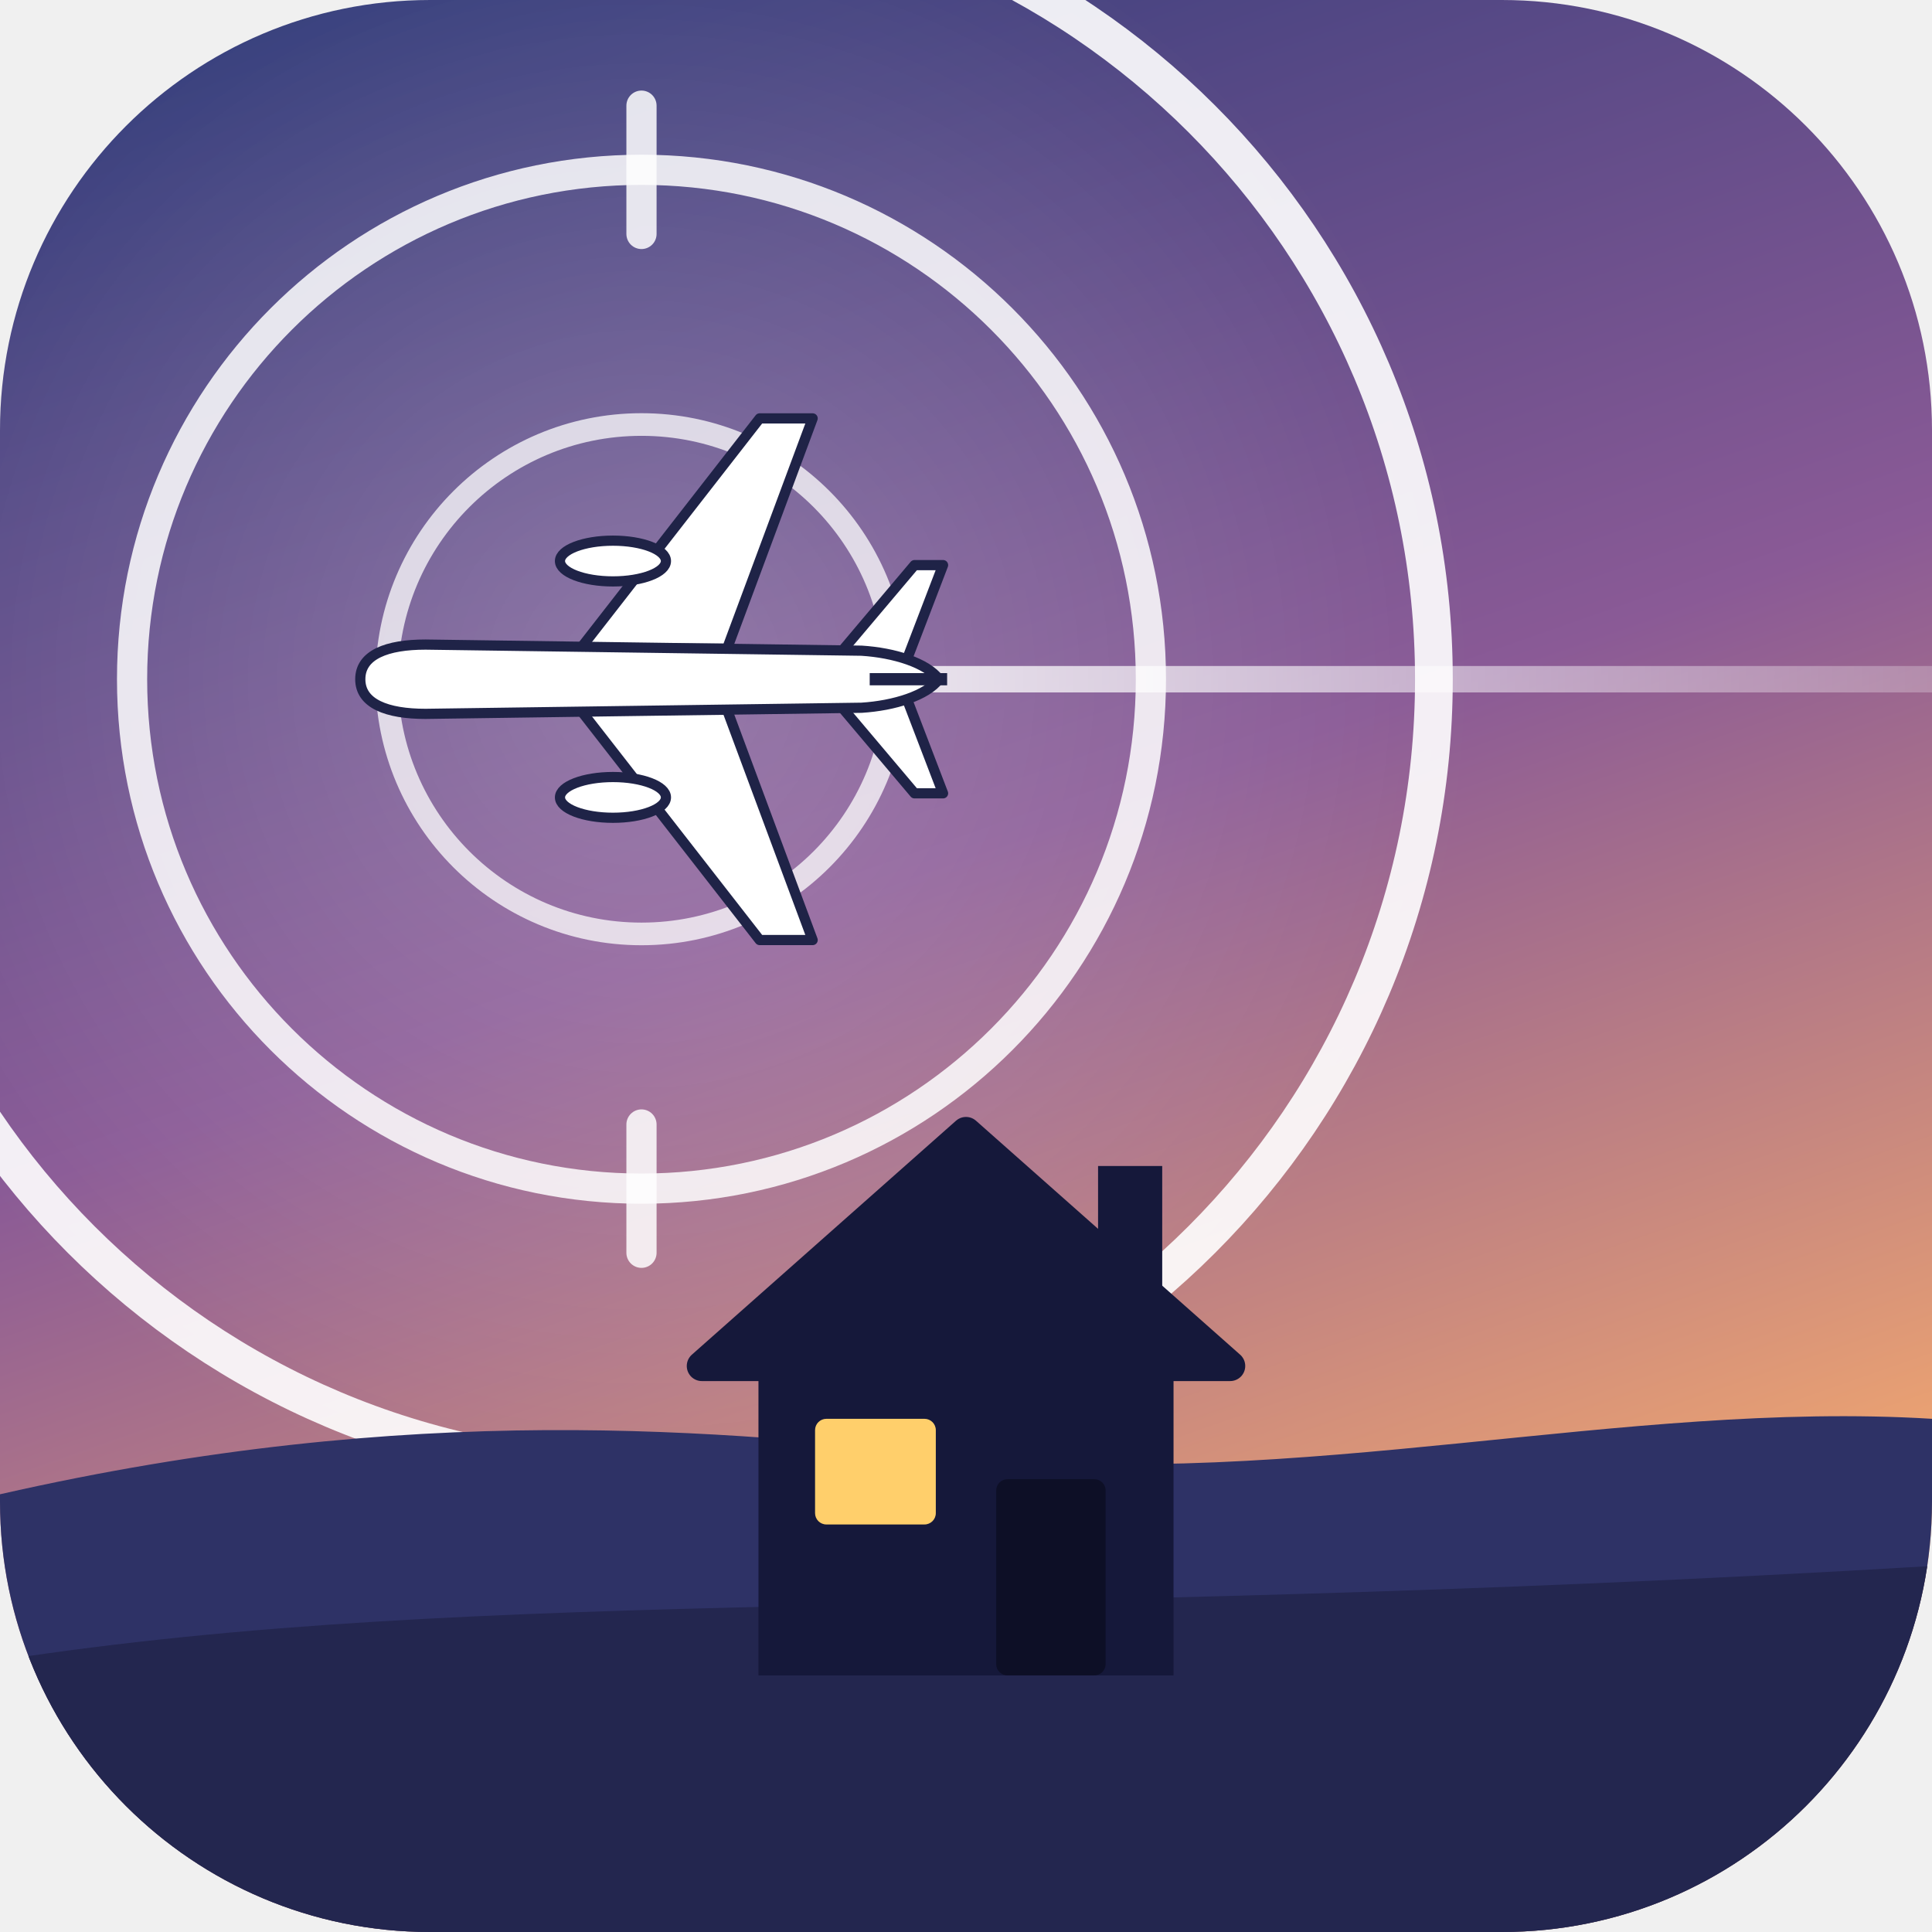
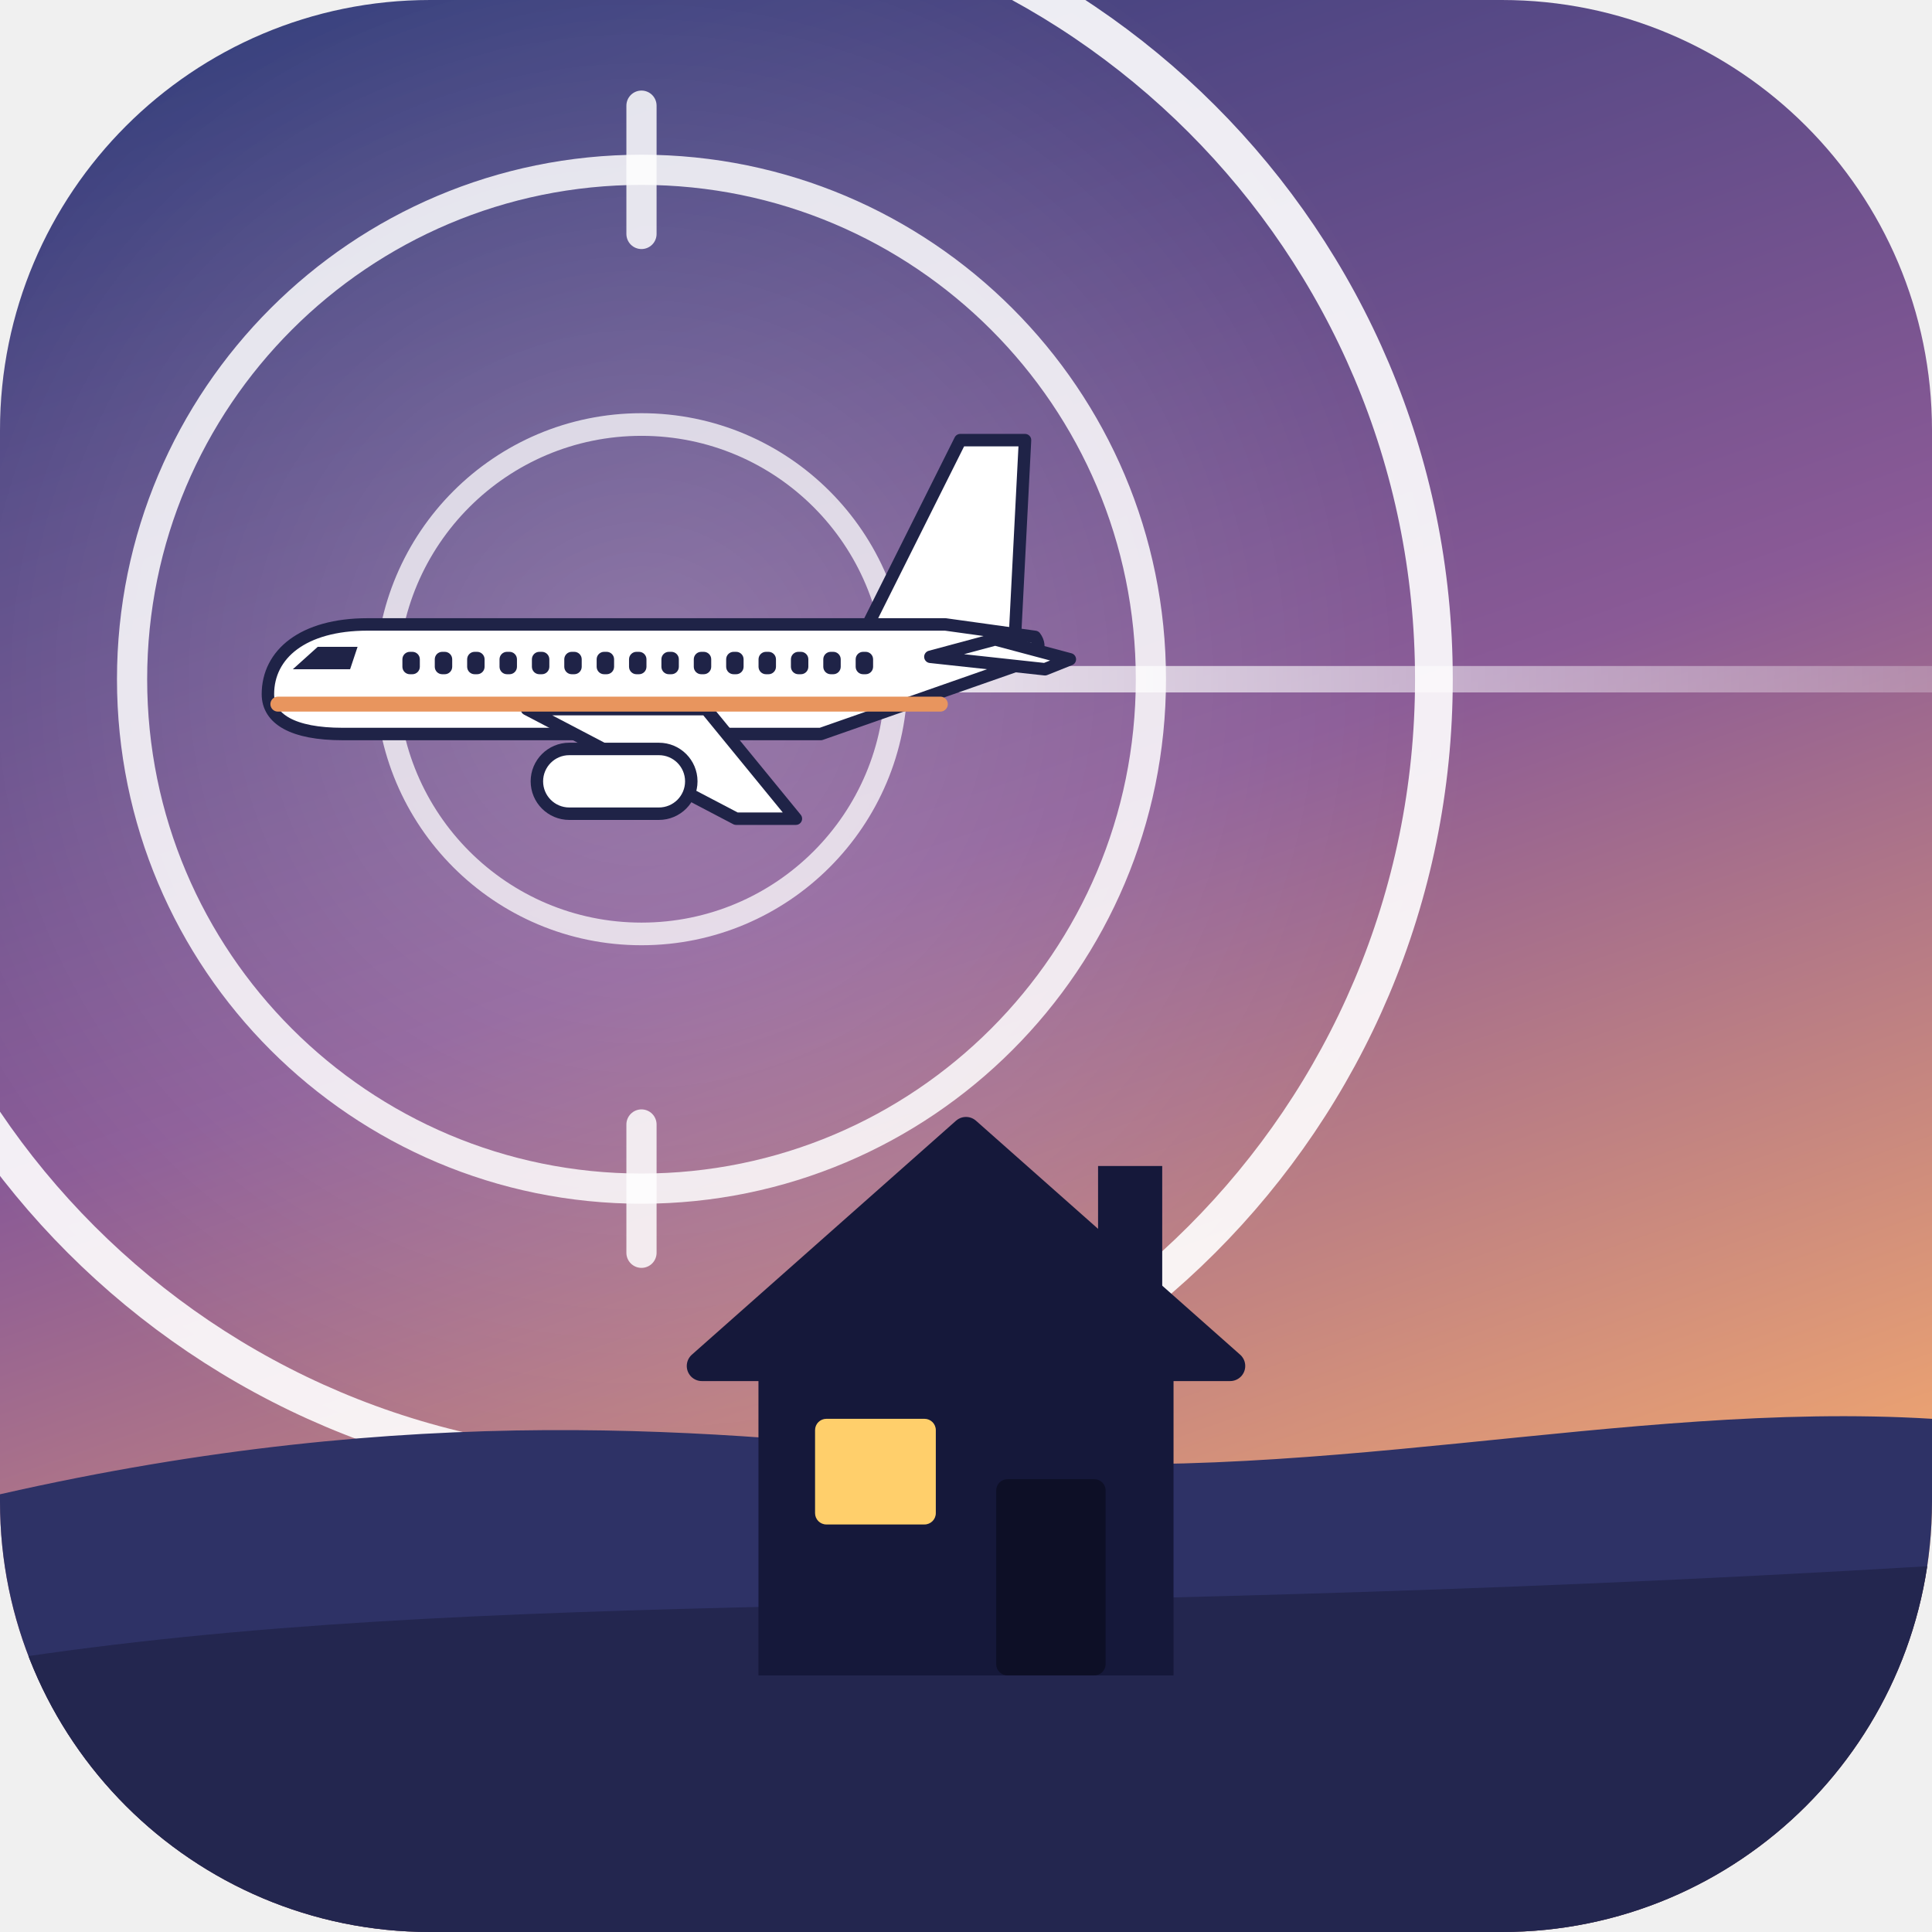
<svg xmlns="http://www.w3.org/2000/svg" viewBox="0 0 1024 1024">
  <defs>
    <linearGradient id="g" x1="0" y1="0" x2="0.35" y2="1">
      <stop offset="0" stop-color="#2b3a78" />
      <stop offset=".55" stop-color="#8a5a96" />
      <stop offset="1" stop-color="#f2a76f" />
    </linearGradient>
    <radialGradient id="glow" cx="340" cy="360" r="440" gradientUnits="userSpaceOnUse">
      <stop offset="0" stop-color="#ffffff" stop-opacity=".22" />
      <stop offset="1" stop-color="#ffffff" stop-opacity="0" />
    </radialGradient>
    <linearGradient id="trail" x1="340" y1="0" x2="1024" y2="0" gradientUnits="userSpaceOnUse">
      <stop offset="0" stop-color="#fff" stop-opacity=".95" />
      <stop offset="1" stop-color="#fff" stop-opacity=".25" />
    </linearGradient>
    <clipPath id="c">
      <rect width="1024" height="1024" rx="228" />
    </clipPath>
  </defs>
  <g clip-path="url(#c)">
    <rect width="1024" height="1024" fill="url(#g)" />
    <circle cx="340" cy="360" r="440" fill="url(#glow)" />
    <circle cx="340" cy="360" r="420" fill="none" stroke="#fff" stroke-width="20" opacity=".9" />
    <circle cx="340" cy="360" r="270" fill="none" stroke="#fff" stroke-width="16" opacity=".85" />
    <circle cx="340" cy="360" r="135" fill="none" stroke="#fff" stroke-width="12" opacity=".75" />
    <line x1="340" y1="56" x2="340" y2="124" stroke="#fff" stroke-width="16" stroke-linecap="round" opacity=".85" />
    <line x1="340" y1="596" x2="340" y2="664" stroke="#fff" stroke-width="16" stroke-linecap="round" opacity=".85" />
    <line x1="340" y1="360" x2="1060" y2="360" stroke="url(#trail)" stroke-width="14" stroke-linecap="round" />
    <path d="M0 792 C 220 742 380 758 512 772 C 690 790 860 742 1024 752 L1024 1024 L0 1024 Z" fill="#2e3266" />
    <path d="M0 880 C 260 840 520 860 1024 830 L1024 1024 L0 1024 Z" fill="#23264f" />
-     <g transform="translate(340 360) scale(1.08)" stroke="#1f2347" stroke-width="5" stroke-linejoin="round" fill="#fff">
-       <path d="M -30 -15 L 58 -128 L 84 -128 L 42 -15 Z" />
-       <path d="M -30 -15 L 58 -128 L 84 -128 L 42 -15 Z" transform="scale(1 -1)" />
-       <path d="M 96 -11 L 134 -56 L 148 -56 L 130 -9 Z" />
-       <path d="M 96 -11 L 134 -56 L 148 -56 L 130 -9 Z" transform="scale(1 -1)" />
-       <ellipse cx="-14" cy="-58" rx="26" ry="10" />
-       <ellipse cx="-14" cy="58" rx="26" ry="10" />
-       <path d="M -138 0 C -138 -12 -125 -17 -106 -17 L 108 -14 C 124 -13 140 -8 146 0 C 140 8 124 13 108 14 L -106 17 C -125 17 -138 12 -138 0 Z" />
-       <path d="M 112 0 L 150 0" stroke-width="6" />
+     <g transform="translate(340 360) scale(1.32)" stroke-linejoin="round">
+       <g fill="#fff" stroke="#1f2347" stroke-width="5">
+         <path d="M 90 -20 L 128 -96 L 154 -96 L 150 -18 Z" />
+         <path d="M -150 6 C -150 -10 -136 -22 -110 -22 L 122 -22 L 158 -17 C 161 -13 159 -8 152 -6 L 72 22 L -120 22 C -140 22 -150 16 -150 6 Z" />
+         <path d="M 116 -9 L 162 -4 L 172 -8 L 142 -16 Z" />
+         <path d="M -46 12 L 38 56 L 62 56 L 26 12 Z" />
+         <rect x="-42" y="28" width="62" height="26" rx="13" />
+       </g>
+       <path d="M -146 10 L 120 10" stroke="#e8955e" stroke-width="6" stroke-linecap="round" />
+       <path d="M -140 -4 L -130 -13 L -114 -13 L -117 -4 Z" fill="#1f2347" />
+       <g fill="#1f2347">
+         <rect x="-96" y="-11" width="7" height="9" rx="3" />
+         <rect x="-83" y="-11" width="7" height="9" rx="3" />
+         <rect x="-70" y="-11" width="7" height="9" rx="3" />
+         <rect x="-57" y="-11" width="7" height="9" rx="3" />
+         <rect x="-44" y="-11" width="7" height="9" rx="3" />
+         <rect x="-31" y="-11" width="7" height="9" rx="3" />
+         <rect x="-18" y="-11" width="7" height="9" rx="3" />
+         <rect x="-5" y="-11" width="7" height="9" rx="3" />
+         <rect x="8" y="-11" width="7" height="9" rx="3" />
+         <rect x="21" y="-11" width="7" height="9" rx="3" />
+         <rect x="34" y="-11" width="7" height="9" rx="3" />
+         <rect x="47" y="-11" width="7" height="9" rx="3" />
+         <rect x="60" y="-11" width="7" height="9" rx="3" />
+         <rect x="73" y="-11" width="7" height="9" rx="3" />
+         <rect x="86" y="-11" width="7" height="9" rx="3" />
+       </g>
    </g>
    <g>
      <rect x="402" y="712" width="220" height="176" fill="#15183a" />
      <path d="M372 724 L512 600 L652 724 Z" fill="#15183a" stroke="#15183a" stroke-width="16" stroke-linejoin="round" />
      <rect x="582" y="618" width="34" height="74" fill="#15183a" />
      <rect x="432" y="752" width="64" height="56" rx="6" fill="#ffcf6b" />
      <rect x="528" y="784" width="58" height="104" rx="6" fill="#0d0f26" />
    </g>
  </g>
</svg>
